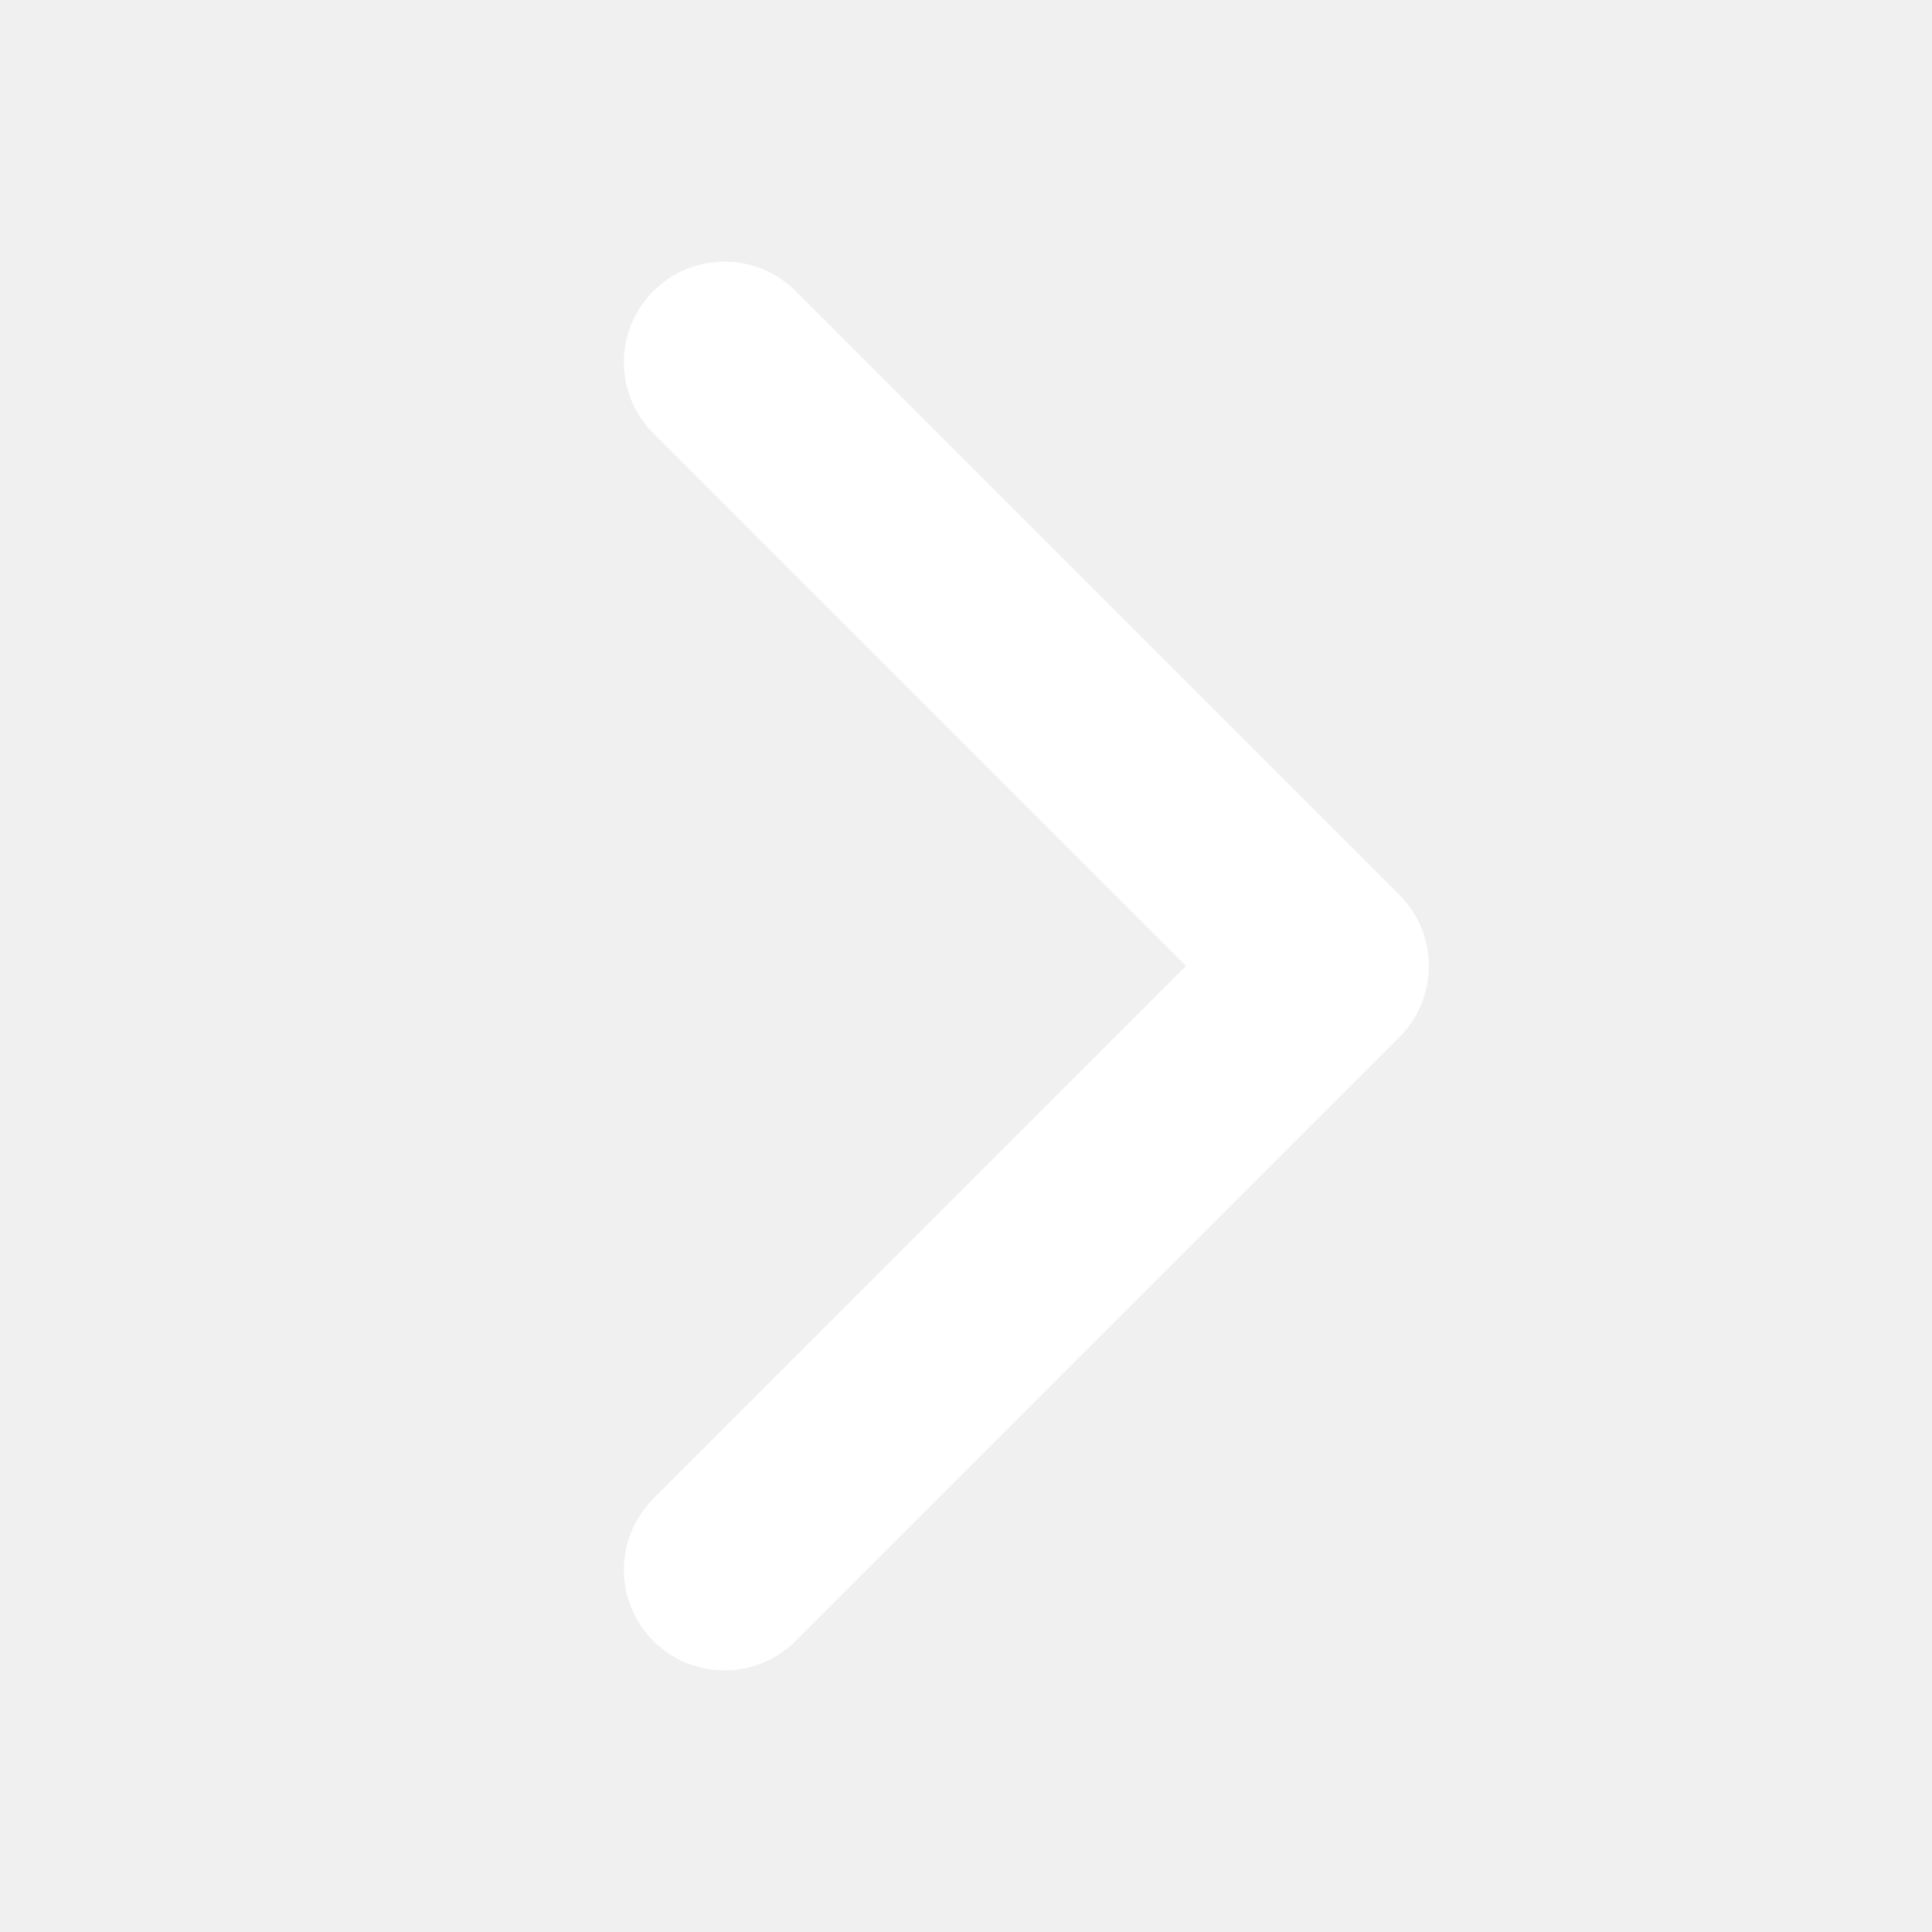
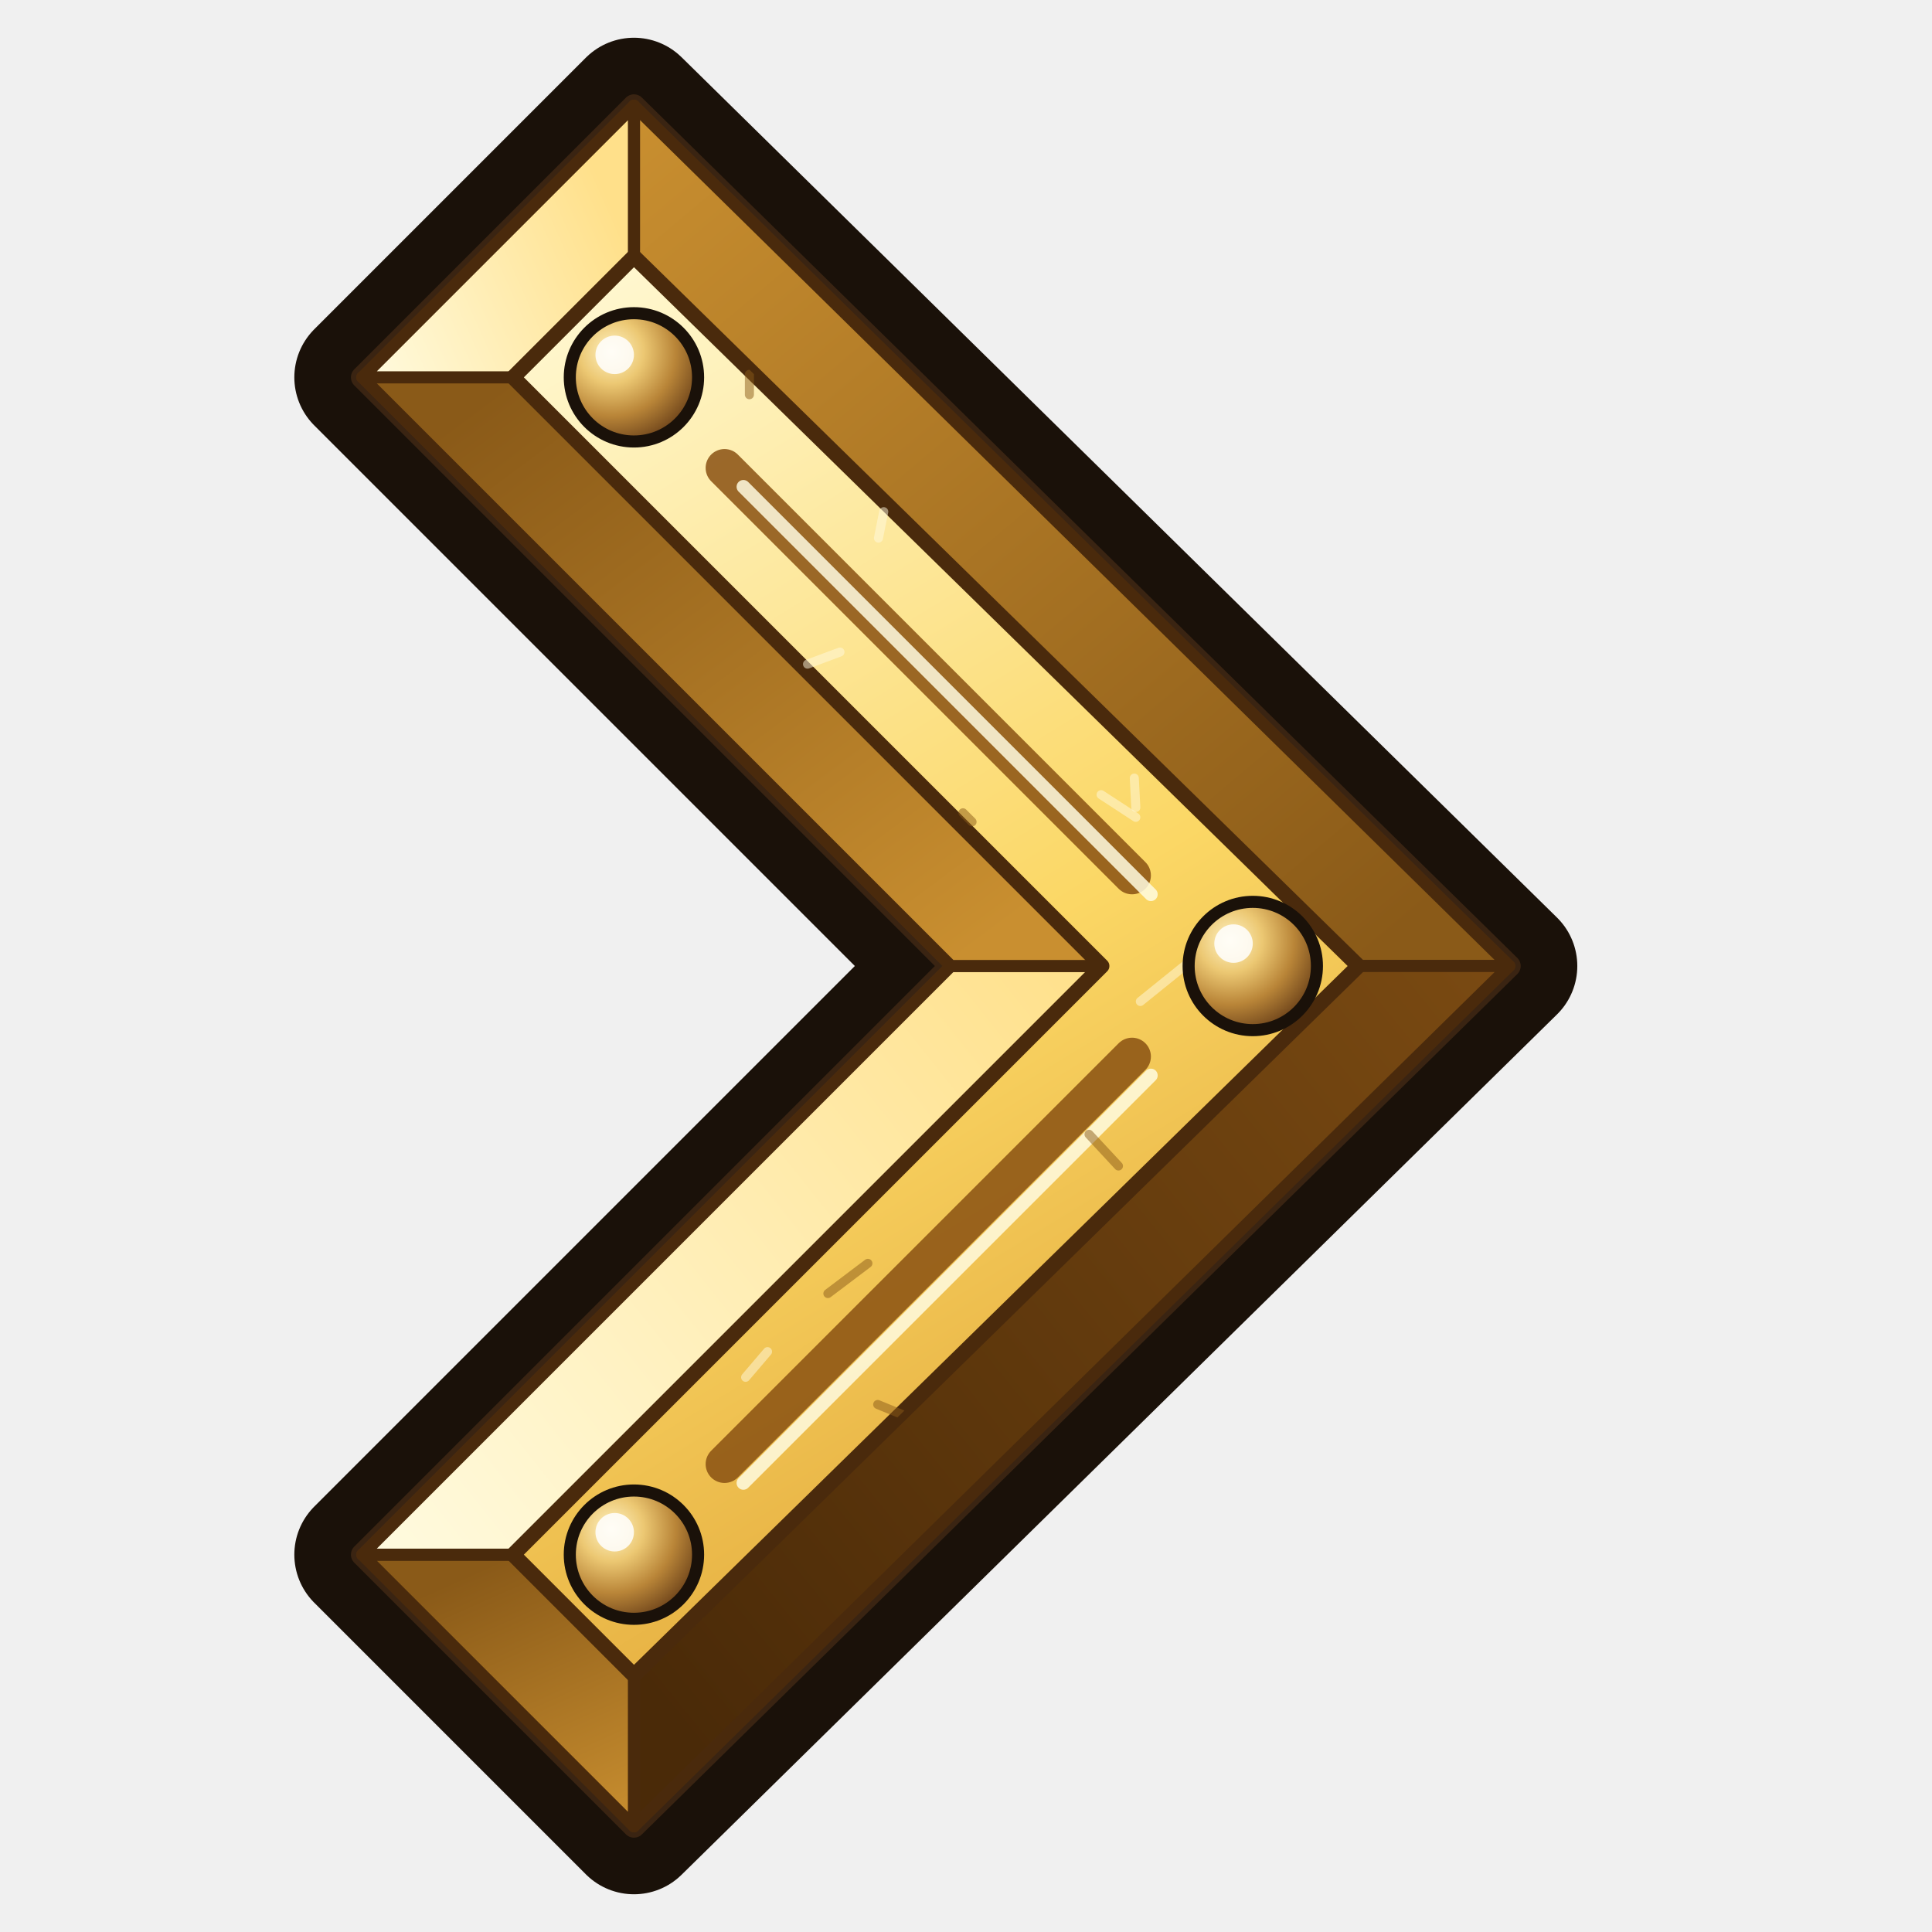
- <svg xmlns="http://www.w3.org/2000/svg" viewBox="0 0 96 96" width="96" height="96">
-   <path d="M36 18l30 30-30 30" fill="none" stroke="#fff" stroke-width="10" stroke-linecap="round" stroke-linejoin="round" />
+ <svg xmlns="http://www.w3.org/2000/svg" viewBox="0 0 256 256" width="256" height="256">
+   <defs>
+     <linearGradient id="g1" gradientUnits="userSpaceOnUse" x1="50" y1="20" x2="200" y2="240">
+       <stop offset="0" stop-color="#fff3c4" />
+       <stop offset="0.333" stop-color="#ecc873" />
+       <stop offset="0.667" stop-color="#b98538" />
+       <stop offset="1" stop-color="#6d431a" />
+     </linearGradient>
+     <linearGradient id="g2" gradientUnits="userSpaceOnUse" x1="84" y1="14" x2="180" y2="128">
+       <stop offset="0" stop-color="#c98f30" />
+       <stop offset="1" stop-color="#8a5a18" />
+     </linearGradient>
+     <linearGradient id="g3" gradientUnits="userSpaceOnUse" x1="200" y1="128" x2="84" y2="222">
+       <stop offset="0" stop-color="#7a4a12" />
+       <stop offset="1" stop-color="#4a2a08" />
+     </linearGradient>
+     <linearGradient id="g4" gradientUnits="userSpaceOnUse" x1="84" y1="242" x2="68" y2="206">
+       <stop offset="0" stop-color="#c98f30" />
+       <stop offset="1" stop-color="#8a5a18" />
+     </linearGradient>
+     <linearGradient id="g5" gradientUnits="userSpaceOnUse" x1="48" y1="206" x2="146" y2="128">
+       <stop offset="0" stop-color="#fffbe0" />
+       <stop offset="1" stop-color="#ffe08a" />
+     </linearGradient>
+     <linearGradient id="g6" gradientUnits="userSpaceOnUse" x1="126" y1="128" x2="68" y2="50">
+       <stop offset="0" stop-color="#c98f30" />
+       <stop offset="1" stop-color="#8a5a18" />
+     </linearGradient>
+     <linearGradient id="g7" gradientUnits="userSpaceOnUse" x1="48" y1="50" x2="84" y2="34">
+       <stop offset="0" stop-color="#fffbe0" />
+       <stop offset="1" stop-color="#ffe08a" />
+     </linearGradient>
+     <linearGradient id="g8" gradientUnits="userSpaceOnUse" x1="70" y1="40" x2="180" y2="220">
+       <stop offset="0" stop-color="#fff8d2" />
+       <stop offset="0.5" stop-color="#fbd765" />
+       <stop offset="1" stop-color="#d8962a" />
+     </linearGradient>
+     <clipPath id="g9">
+       <path d="M84.00 34.00L180.00 128.00L84.00 222.00L68.00 206.00L146.00 128.00L68.00 50.00z" />
+     </clipPath>
+     <radialGradient id="g10" gradientUnits="userSpaceOnUse" cx="81.03" cy="46.6" r="12.75">
+       <stop offset="0" stop-color="#fff3c4" />
+       <stop offset="0.333" stop-color="#ecc873" />
+       <stop offset="0.667" stop-color="#b98538" />
+       <stop offset="1" stop-color="#6d431a" />
+     </radialGradient>
+     <radialGradient id="g11" gradientUnits="userSpaceOnUse" cx="163" cy="124.6" r="12.75">
+       <stop offset="0" stop-color="#fff3c4" />
+       <stop offset="0.333" stop-color="#ecc873" />
+       <stop offset="0.667" stop-color="#b98538" />
+       <stop offset="1" stop-color="#6d431a" />
+     </radialGradient>
+     <radialGradient id="g12" gradientUnits="userSpaceOnUse" cx="81.03" cy="202.6" r="12.75">
+       <stop offset="0" stop-color="#fff3c4" />
+       <stop offset="0.333" stop-color="#ecc873" />
+       <stop offset="0.667" stop-color="#b98538" />
+       <stop offset="1" stop-color="#6d431a" />
+     </radialGradient>
+   </defs>
+   <g>
+     <g transform="translate(0.00 0.00) scale(1.0)">
+       <g fill="#1a1109" stroke="#1a1109" stroke-linejoin="round" stroke-linecap="round">
+         <path d="M84.00 14.00L200.00 128.00L84.00 242.00L48.00 206.00L126.00 128.00L48.00 50.00z" stroke-width="18" />
+       </g>
+       <path d="M84.00 14.00L200.00 128.00L84.00 242.00L48.00 206.00L126.00 128.00L48.00 50.00z" fill="url(#g1)" stroke="#3a2412" stroke-width="3" stroke-linejoin="round" />
+       <path d="M84.00 14.00L200.00 128.00L180.00 128.00L84.00 34.00z" fill="url(#g2)" stroke="#4a2a0c" stroke-width="1.6" stroke-linejoin="round" />
+       <path d="M200.00 128.00L84.00 242.00L84.00 222.00L180.00 128.00z" fill="url(#g3)" stroke="#4a2a0c" stroke-width="1.6" stroke-linejoin="round" />
+       <path d="M84.00 242.00L48.00 206.00L68.00 206.00L84.00 222.00z" fill="url(#g4)" stroke="#4a2a0c" stroke-width="1.6" stroke-linejoin="round" />
+       <path d="M48.00 206.00L126.00 128.00L146.00 128.00L68.00 206.00z" fill="url(#g5)" stroke="#4a2a0c" stroke-width="1.6" stroke-linejoin="round" />
+       <path d="M126.00 128.00L48.00 50.00L68.00 50.00L146.00 128.00z" fill="url(#g6)" stroke="#4a2a0c" stroke-width="1.6" stroke-linejoin="round" />
+       <path d="M48.00 50.00L84.00 14.00L84.00 34.00L68.00 50.00z" fill="url(#g7)" stroke="#4a2a0c" stroke-width="1.6" stroke-linejoin="round" />
+       <path d="M84.00 34.00L180.00 128.00L84.00 222.00L68.00 206.00L146.00 128.00L68.00 50.00z" fill="url(#g8)" stroke="#4a2a0c" stroke-width="2" stroke-linejoin="round" />
+       <g clip-path="url(#g9)">
+         <path d="M96 62L150 116" fill="none" stroke="#8a5212" stroke-width="5" stroke-linecap="round" stroke-linejoin="round" stroke-opacity="0.85" />
+       </g>
+       <g clip-path="url(#g9)">
+         <path d="M96 62L150 116" fill="none" stroke="#fffbe0" stroke-width="1.8" stroke-linecap="round" stroke-linejoin="round" stroke-opacity="0.85" transform="translate(2.5 2.5)" />
+       </g>
+       <g clip-path="url(#g9)">
+         <path d="M96 194L150 140" fill="none" stroke="#8a5212" stroke-width="5" stroke-linecap="round" stroke-linejoin="round" stroke-opacity="0.85" />
+       </g>
+       <g clip-path="url(#g9)">
+         <path d="M96 194L150 140" fill="none" stroke="#fffbe0" stroke-width="1.8" stroke-linecap="round" stroke-linejoin="round" stroke-opacity="0.85" transform="translate(2.5 2.5)" />
+       </g>
+       <g clip-path="url(#g9)">
+         <path d="M101.7 179.1l-2.9 3.4" fill="none" stroke="#fffbe0" stroke-width="1.2" stroke-linecap="round" stroke-linejoin="round" stroke-opacity="0.5" />
+       </g>
+       <g clip-path="url(#g9)">
+         <path d="M150.5 107.0l-0.2 -3.9" fill="none" stroke="#fffbe0" stroke-width="1.2" stroke-linecap="round" stroke-linejoin="round" stroke-opacity="0.5" />
+       </g>
+       <g clip-path="url(#g9)">
+         <path d="M161.7 209.3l2.0 3.1" fill="none" stroke="#fffbe0" stroke-width="1.2" stroke-linecap="round" stroke-linejoin="round" stroke-opacity="0.5" />
+       </g>
+       <g clip-path="url(#g9)">
+         <path d="M153.3 93.2l-6.1 -4.6" fill="none" stroke="#fffbe0" stroke-width="1.2" stroke-linecap="round" stroke-linejoin="round" stroke-opacity="0.5" />
+       </g>
+       <g clip-path="url(#g9)">
+         <path d="M93.3 105.9l-1.7 -2.0" fill="none" stroke="#fffbe0" stroke-width="1.2" stroke-linecap="round" stroke-linejoin="round" stroke-opacity="0.5" />
+       </g>
+       <g clip-path="url(#g9)">
+         <path d="M61.0 158.5l4.9 -4.5" fill="none" stroke="#8a5a18" stroke-width="1.2" stroke-linecap="round" stroke-linejoin="round" stroke-opacity="0.5" />
+       </g>
+       <g clip-path="url(#g9)">
+         <path d="M189.3 215.0l5.1 -3.3" fill="none" stroke="#fffbe0" stroke-width="1.2" stroke-linecap="round" stroke-linejoin="round" stroke-opacity="0.5" />
+       </g>
+       <g clip-path="url(#g9)">
+         <path d="M150.5 108.3l-4.6 -3.0" fill="none" stroke="#fffbe0" stroke-width="1.2" stroke-linecap="round" stroke-linejoin="round" stroke-opacity="0.5" />
+       </g>
+       <g clip-path="url(#g9)">
+         <path d="M179.8 68.5l2.2 2.6" fill="none" stroke="#8a5a18" stroke-width="1.2" stroke-linecap="round" stroke-linejoin="round" stroke-opacity="0.5" />
+       </g>
+       <g clip-path="url(#g9)">
+         <path d="M63.9 91.9l-3.7 -1.6" fill="none" stroke="#8a5a18" stroke-width="1.2" stroke-linecap="round" stroke-linejoin="round" stroke-opacity="0.5" />
+       </g>
+       <g clip-path="url(#g9)">
+         <path d="M107.0 88.0l4.3 -1.6" fill="none" stroke="#fffbe0" stroke-width="1.2" stroke-linecap="round" stroke-linejoin="round" stroke-opacity="0.5" />
+       </g>
+       <g clip-path="url(#g9)">
+         <path d="M144.3 150.3l3.9 4.2" fill="none" stroke="#8a5a18" stroke-width="1.2" stroke-linecap="round" stroke-linejoin="round" stroke-opacity="0.5" />
+       </g>
+       <g clip-path="url(#g9)">
+         <path d="M98.3 119.4l4.6 -3.5" fill="none" stroke="#8a5a18" stroke-width="1.2" stroke-linecap="round" stroke-linejoin="round" stroke-opacity="0.5" />
+       </g>
+       <g clip-path="url(#g9)">
+         <path d="M66.0 199.6l5.1 1.6" fill="none" stroke="#8a5a18" stroke-width="1.2" stroke-linecap="round" stroke-linejoin="round" stroke-opacity="0.5" />
+       </g>
+       <g clip-path="url(#g9)">
+         <path d="M116.3 186.1l3.9 1.6" fill="none" stroke="#8a5a18" stroke-width="1.2" stroke-linecap="round" stroke-linejoin="round" stroke-opacity="0.5" />
+       </g>
+       <g clip-path="url(#g9)">
+         <path d="M107.5 132.6l5.5 -2.6" fill="none" stroke="#8a5a18" stroke-width="1.2" stroke-linecap="round" stroke-linejoin="round" stroke-opacity="0.5" />
+       </g>
+       <g clip-path="url(#g9)">
+         <path d="M198.1 215.3l-5.9 1.8" fill="none" stroke="#8a5a18" stroke-width="1.2" stroke-linecap="round" stroke-linejoin="round" stroke-opacity="0.5" />
+       </g>
+       <g clip-path="url(#g9)">
+         <path d="M116.3 129.6l-2.4 -5.0" fill="none" stroke="#fffbe0" stroke-width="1.2" stroke-linecap="round" stroke-linejoin="round" stroke-opacity="0.5" />
+       </g>
+       <g clip-path="url(#g9)">
+         <path d="M147.6 193.3l5.7 4.7" fill="none" stroke="#fffbe0" stroke-width="1.2" stroke-linecap="round" stroke-linejoin="round" stroke-opacity="0.5" />
+       </g>
+       <g clip-path="url(#g9)">
+         <path d="M135.0 184.1l-5.6 -4.7" fill="none" stroke="#8a5a18" stroke-width="1.2" stroke-linecap="round" stroke-linejoin="round" stroke-opacity="0.5" />
+       </g>
+       <g clip-path="url(#g9)">
+         <path d="M99.3 49.6l-0.0 2.7" fill="none" stroke="#8a5a18" stroke-width="1.2" stroke-linecap="round" stroke-linejoin="round" stroke-opacity="0.5" />
+       </g>
+       <g clip-path="url(#g9)">
+         <path d="M202.4 38.2l-0.1 4.2" fill="none" stroke="#8a5a18" stroke-width="1.2" stroke-linecap="round" stroke-linejoin="round" stroke-opacity="0.5" />
+       </g>
+       <g clip-path="url(#g9)">
+         <path d="M117.1 67.8l-0.7 3.5" fill="none" stroke="#fffbe0" stroke-width="1.2" stroke-linecap="round" stroke-linejoin="round" stroke-opacity="0.5" />
+       </g>
+       <g clip-path="url(#g9)">
+         <path d="M176.6 89.9l-0.8 2.8" fill="none" stroke="#8a5a18" stroke-width="1.2" stroke-linecap="round" stroke-linejoin="round" stroke-opacity="0.5" />
+       </g>
+       <g clip-path="url(#g9)">
+         <path d="M130.2 221.2l6.2 -2.8" fill="none" stroke="#8a5a18" stroke-width="1.2" stroke-linecap="round" stroke-linejoin="round" stroke-opacity="0.5" />
+       </g>
+       <g clip-path="url(#g9)">
+         <path d="M172.4 102.0l5.6 -0.5" fill="none" stroke="#8a5a18" stroke-width="1.2" stroke-linecap="round" stroke-linejoin="round" stroke-opacity="0.5" />
+       </g>
+       <g clip-path="url(#g9)">
+         <path d="M107.0 119.1l-0.8 -2.9" fill="none" stroke="#fffbe0" stroke-width="1.2" stroke-linecap="round" stroke-linejoin="round" stroke-opacity="0.5" />
+       </g>
+       <g clip-path="url(#g9)">
+         <path d="M197.0 213.1l-0.5 0.3" fill="none" stroke="#8a5a18" stroke-width="1.2" stroke-linecap="round" stroke-linejoin="round" stroke-opacity="0.5" />
+       </g>
+       <g clip-path="url(#g9)">
+         <path d="M115.0 167.4l-5.3 4.0" fill="none" stroke="#8a5a18" stroke-width="1.2" stroke-linecap="round" stroke-linejoin="round" stroke-opacity="0.5" />
+       </g>
+       <g clip-path="url(#g9)">
+         <path d="M179.6 69.4l-2.5 1.3" fill="none" stroke="#8a5a18" stroke-width="1.2" stroke-linecap="round" stroke-linejoin="round" stroke-opacity="0.5" />
+       </g>
+       <g clip-path="url(#g9)">
+         <path d="M127.6 107.7l1.2 1.2" fill="none" stroke="#8a5a18" stroke-width="1.2" stroke-linecap="round" stroke-linejoin="round" stroke-opacity="0.5" />
+       </g>
+       <g clip-path="url(#g9)">
+         <path d="M86.8 52.8l2.4 2.7" fill="none" stroke="#8a5a18" stroke-width="1.2" stroke-linecap="round" stroke-linejoin="round" stroke-opacity="0.5" />
+       </g>
+       <g clip-path="url(#g9)">
+         <path d="M198.0 192.5l-4.4 -2.5" fill="none" stroke="#fffbe0" stroke-width="1.2" stroke-linecap="round" stroke-linejoin="round" stroke-opacity="0.5" />
+       </g>
+       <g clip-path="url(#g9)">
+         <path d="M151.1 132.7l6.2 -5.0" fill="none" stroke="#fffbe0" stroke-width="1.2" stroke-linecap="round" stroke-linejoin="round" stroke-opacity="0.5" />
+       </g>
+       <path d="M75.50 50.00a8.50 8.50 0 1 0 17.00 0a8.50 8.50 0 1 0 -17.00 0z" fill="url(#g10)" stroke="#1a1109" stroke-width="1.6" stroke-linejoin="round" />
+       <path d="M78.90 47.02a2.55 2.55 0 1 0 5.10 0a2.55 2.55 0 1 0 -5.10 0z" fill="#fff" fill-opacity="0.85" />
+       <path d="M157.50 128.00a8.50 8.50 0 1 0 17.00 0a8.50 8.50 0 1 0 -17.00 0z" fill="url(#g11)" stroke="#1a1109" stroke-width="1.6" stroke-linejoin="round" />
+       <path d="M160.90 125.03a2.55 2.55 0 1 0 5.10 0a2.55 2.55 0 1 0 -5.10 0z" fill="#fff" fill-opacity="0.85" />
+       <path d="M75.50 206.00a8.50 8.50 0 1 0 17.00 0a8.50 8.50 0 1 0 -17.00 0z" fill="url(#g12)" stroke="#1a1109" stroke-width="1.6" stroke-linejoin="round" />
+       <path d="M78.90 203.03a2.55 2.55 0 1 0 5.10 0a2.55 2.55 0 1 0 -5.10 0z" fill="#fff" fill-opacity="0.85" />
+     </g>
+   </g>
</svg>
